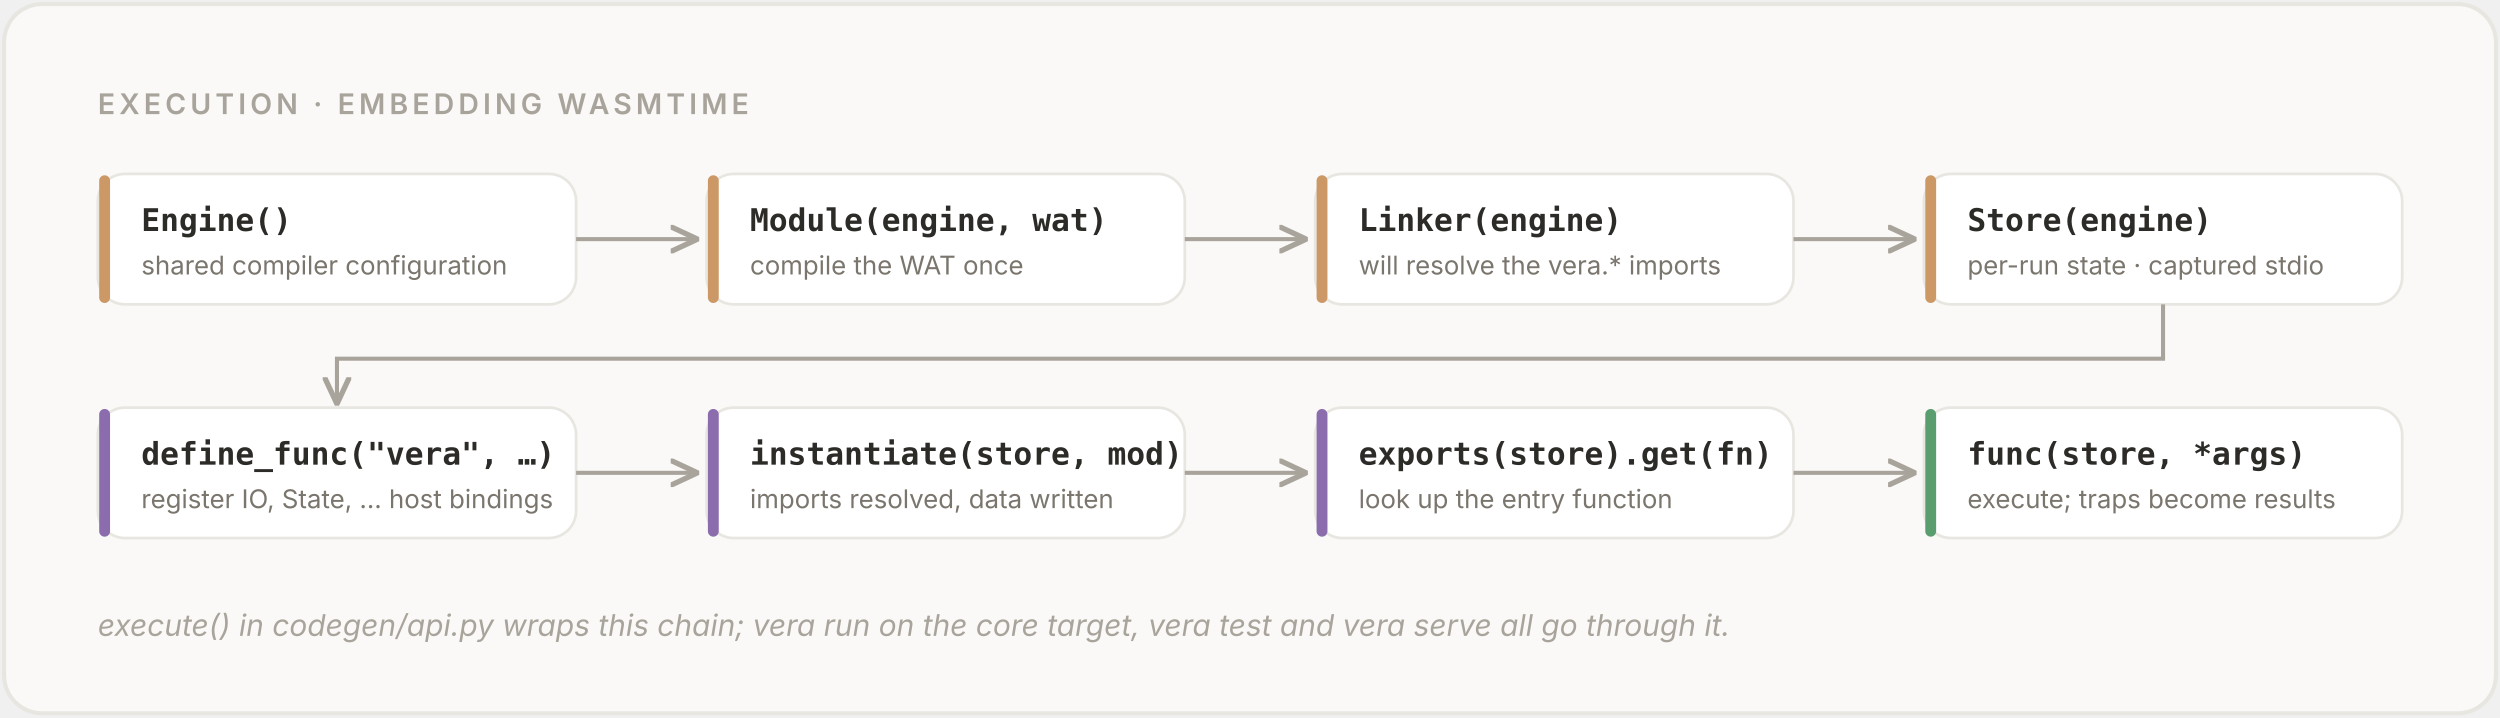
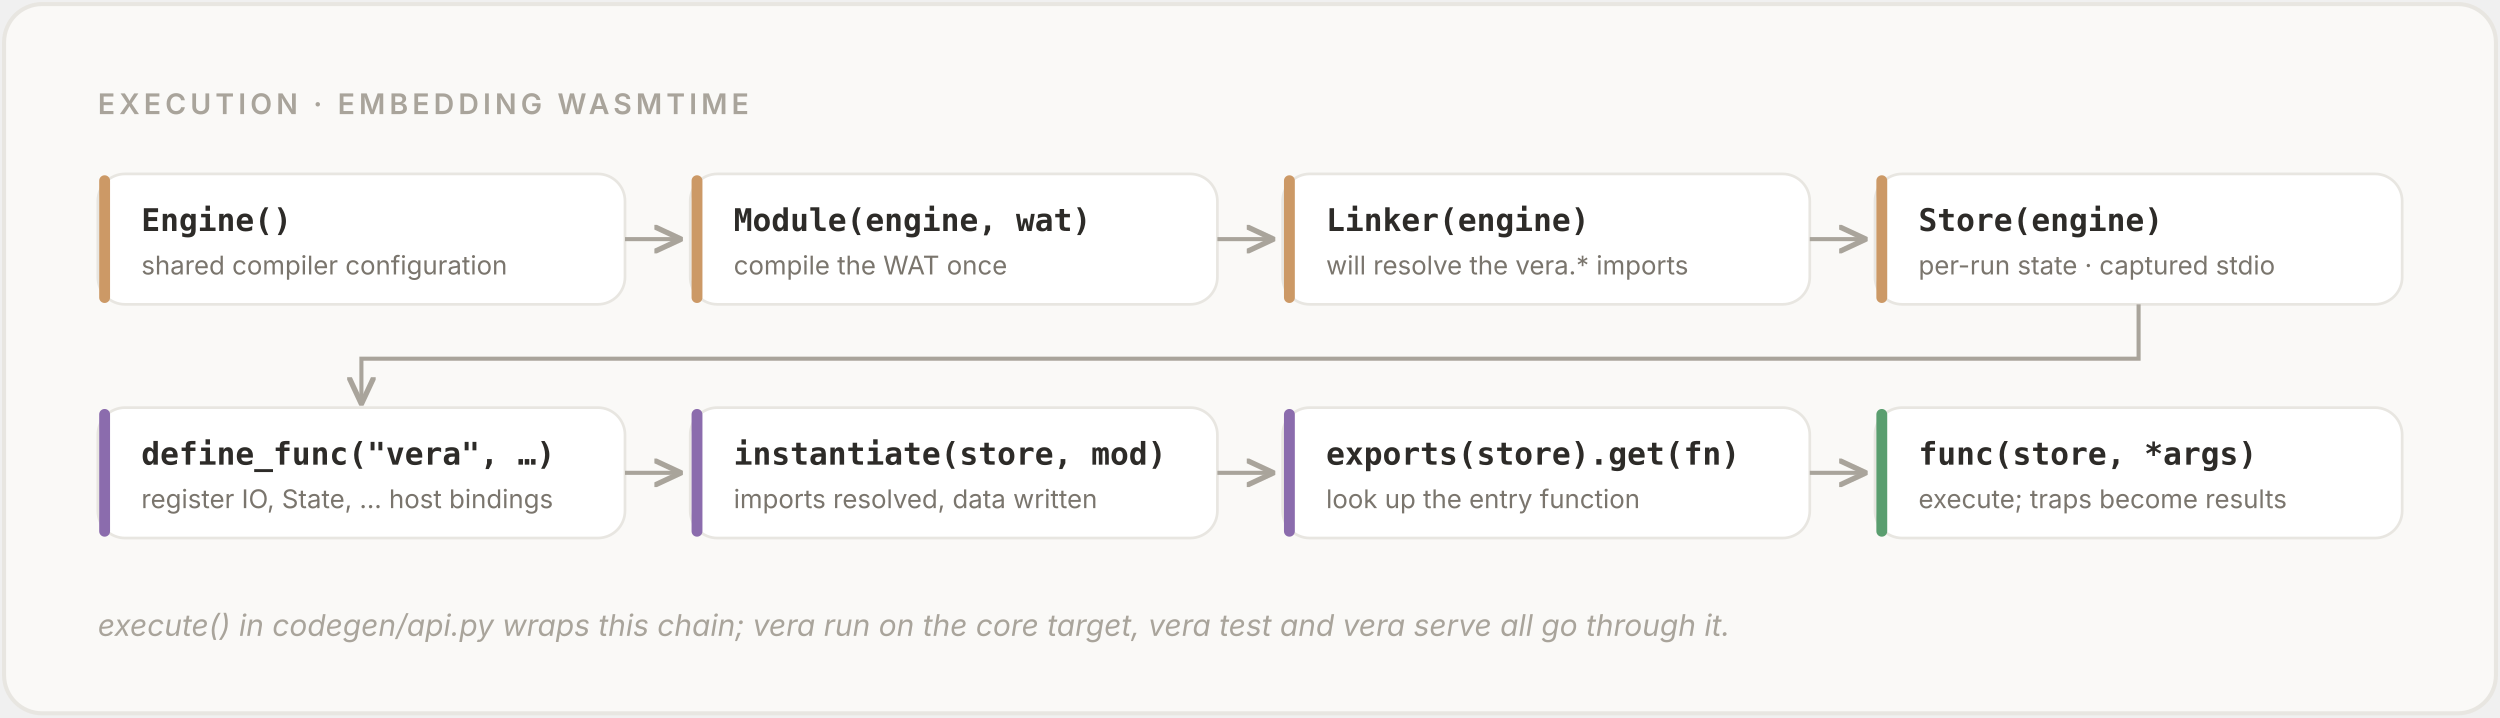
<svg xmlns="http://www.w3.org/2000/svg" width="920" height="264" viewBox="0 0 920 264" role="img" aria-labelledby="title">
  <defs>
    <marker id="arr" viewBox="0 0 8 8" refX="7" refY="4" markerWidth="7" markerHeight="7" orient="auto-start-reverse">
      <path d="M0,0.5 L7.5,4 L0,7.5" fill="none" stroke="#a9a49b" stroke-width="1.5" stroke-linecap="round" stroke-linejoin="round" />
    </marker>
    <style>
      .f  { font-family: -apple-system, BlinkMacSystemFont, 'Segoe UI', system-ui, sans-serif; }
      .m  { font-family: 'SF Mono', Menlo, Monaco, Consolas, monospace; }
      .micro { font-size: 10.5px; font-weight: 600; letter-spacing: 1.5px; fill: #a9a49b; }
      .card { fill: #ffffff; stroke: #e8e6e1; stroke-width: 1; }
      .t { font-size: 11.5px; font-weight: 600; fill: #2d2b28; }
      .d { font-size: 9.5px; fill: #7a756d; }
      .edge { fill: none; stroke: #a9a49b; stroke-width: 1.5; }
    </style>
  </defs>
  <rect x="1.5" y="1.5" width="917" height="261" rx="14" fill="#faf9f7" stroke="#e8e6e1" stroke-width="1.5" />
  <text class="f micro" x="36" y="42">EXECUTION · EMBEDDING WASMTIME</text>
  <g>
-     <rect class="card" x="36" y="64" width="176" height="48" rx="10" />
+     <rect class="card" x="36" y="64" width="194" height="48" rx="10" />
    <rect x="36.5" y="64.5" width="4" height="47" rx="2" fill="#cc9966" />
    <text class="m t" x="52" y="85">Engine()</text>
    <text class="f d" x="52" y="101">shared compiler configuration</text>
  </g>
-   <line class="edge" x1="212" y1="88" x2="256" y2="88" marker-end="url(#arr)" />
+   <line class="edge" x1="230" y1="88" x2="250" y2="88" marker-end="url(#arr)" />
  <g>
-     <rect class="card" x="260" y="64" width="176" height="48" rx="10" />
-     <rect x="260.5" y="64.5" width="4" height="47" rx="2" fill="#cc9966" />
-     <text class="m t" x="276" y="85">Module(engine, wat)</text>
-     <text class="f d" x="276" y="101">compile the WAT once</text>
+     <rect class="card" x="254" y="64" width="194" height="48" rx="10" />
+     <rect x="254.5" y="64.5" width="4" height="47" rx="2" fill="#cc9966" />
+     <text class="m t" x="270" y="85">Module(engine, wat)</text>
+     <text class="f d" x="270" y="101">compile the WAT once</text>
  </g>
-   <line class="edge" x1="436" y1="88" x2="480" y2="88" marker-end="url(#arr)" />
+   <line class="edge" x1="448" y1="88" x2="468" y2="88" marker-end="url(#arr)" />
  <g>
-     <rect class="card" x="484" y="64" width="176" height="48" rx="10" />
-     <rect x="484.5" y="64.5" width="4" height="47" rx="2" fill="#cc9966" />
-     <text class="m t" x="500" y="85">Linker(engine)</text>
-     <text class="f d" x="500" y="101">will resolve the vera.* imports</text>
+     <rect class="card" x="472" y="64" width="194" height="48" rx="10" />
+     <rect x="472.5" y="64.5" width="4" height="47" rx="2" fill="#cc9966" />
+     <text class="m t" x="488" y="85">Linker(engine)</text>
+     <text class="f d" x="488" y="101">will resolve the vera.* imports</text>
  </g>
-   <line class="edge" x1="660" y1="88" x2="704" y2="88" marker-end="url(#arr)" />
+   <line class="edge" x1="666" y1="88" x2="686" y2="88" marker-end="url(#arr)" />
  <g>
-     <rect class="card" x="708" y="64" width="176" height="48" rx="10" />
-     <rect x="708.5" y="64.5" width="4" height="47" rx="2" fill="#cc9966" />
-     <text class="m t" x="724" y="85">Store(engine)</text>
-     <text class="f d" x="724" y="101">per-run state · captured stdio</text>
+     <rect class="card" x="690" y="64" width="194" height="48" rx="10" />
+     <rect x="690.5" y="64.5" width="4" height="47" rx="2" fill="#cc9966" />
+     <text class="m t" x="706" y="85">Store(engine)</text>
+     <text class="f d" x="706" y="101">per-run state · captured stdio</text>
  </g>
-   <polyline class="edge" points="796,112 796,132 124,132 124,148" marker-end="url(#arr)" />
+   <polyline class="edge" points="787,112 787,132 133,132 133,148" marker-end="url(#arr)" />
  <g>
-     <rect class="card" x="36" y="150" width="176" height="48" rx="10" />
+     <rect class="card" x="36" y="150" width="194" height="48" rx="10" />
    <rect x="36.5" y="150.5" width="4" height="47" rx="2" fill="#8b6cad" />
    <text class="m t" x="52" y="171">define_func("vera", …)</text>
    <text class="f d" x="52" y="187">register IO, State, … host bindings</text>
  </g>
-   <line class="edge" x1="212" y1="174" x2="256" y2="174" marker-end="url(#arr)" />
+   <line class="edge" x1="230" y1="174" x2="250" y2="174" marker-end="url(#arr)" />
  <g>
-     <rect class="card" x="260" y="150" width="176" height="48" rx="10" />
-     <rect x="260.5" y="150.5" width="4" height="47" rx="2" fill="#8b6cad" />
-     <text class="m t" x="276" y="171">instantiate(store, mod)</text>
-     <text class="f d" x="276" y="187">imports resolved, data written</text>
+     <rect class="card" x="254" y="150" width="194" height="48" rx="10" />
+     <rect x="254.5" y="150.5" width="4" height="47" rx="2" fill="#8b6cad" />
+     <text class="m t" x="270" y="171">instantiate(store, mod)</text>
+     <text class="f d" x="270" y="187">imports resolved, data written</text>
  </g>
-   <line class="edge" x1="436" y1="174" x2="480" y2="174" marker-end="url(#arr)" />
+   <line class="edge" x1="448" y1="174" x2="468" y2="174" marker-end="url(#arr)" />
  <g>
-     <rect class="card" x="484" y="150" width="176" height="48" rx="10" />
-     <rect x="484.5" y="150.5" width="4" height="47" rx="2" fill="#8b6cad" />
-     <text class="m t" x="500" y="171">exports(store).get(fn)</text>
-     <text class="f d" x="500" y="187">look up the entry function</text>
+     <rect class="card" x="472" y="150" width="194" height="48" rx="10" />
+     <rect x="472.5" y="150.5" width="4" height="47" rx="2" fill="#8b6cad" />
+     <text class="m t" x="488" y="171">exports(store).get(fn)</text>
+     <text class="f d" x="488" y="187">look up the entry function</text>
  </g>
-   <line class="edge" x1="660" y1="174" x2="704" y2="174" marker-end="url(#arr)" />
+   <line class="edge" x1="666" y1="174" x2="686" y2="174" marker-end="url(#arr)" />
  <g>
-     <rect class="card" x="708" y="150" width="176" height="48" rx="10" />
-     <rect x="708.5" y="150.5" width="4" height="47" rx="2" fill="#5a9e6f" />
-     <text class="m t" x="724" y="171">func(store, *args)</text>
-     <text class="f d" x="724" y="187">execute; traps become results</text>
+     <rect class="card" x="690" y="150" width="194" height="48" rx="10" />
+     <rect x="690.5" y="150.5" width="4" height="47" rx="2" fill="#5a9e6f" />
+     <text class="m t" x="706" y="171">func(store, *args)</text>
+     <text class="f d" x="706" y="187">execute; traps become results</text>
  </g>
  <text class="f" x="36" y="234" font-size="11px" font-style="italic" fill="#a9a49b">execute() in codegen/api.py wraps this chain; vera run on the core target, vera test and vera serve all go through it.</text>
</svg>
